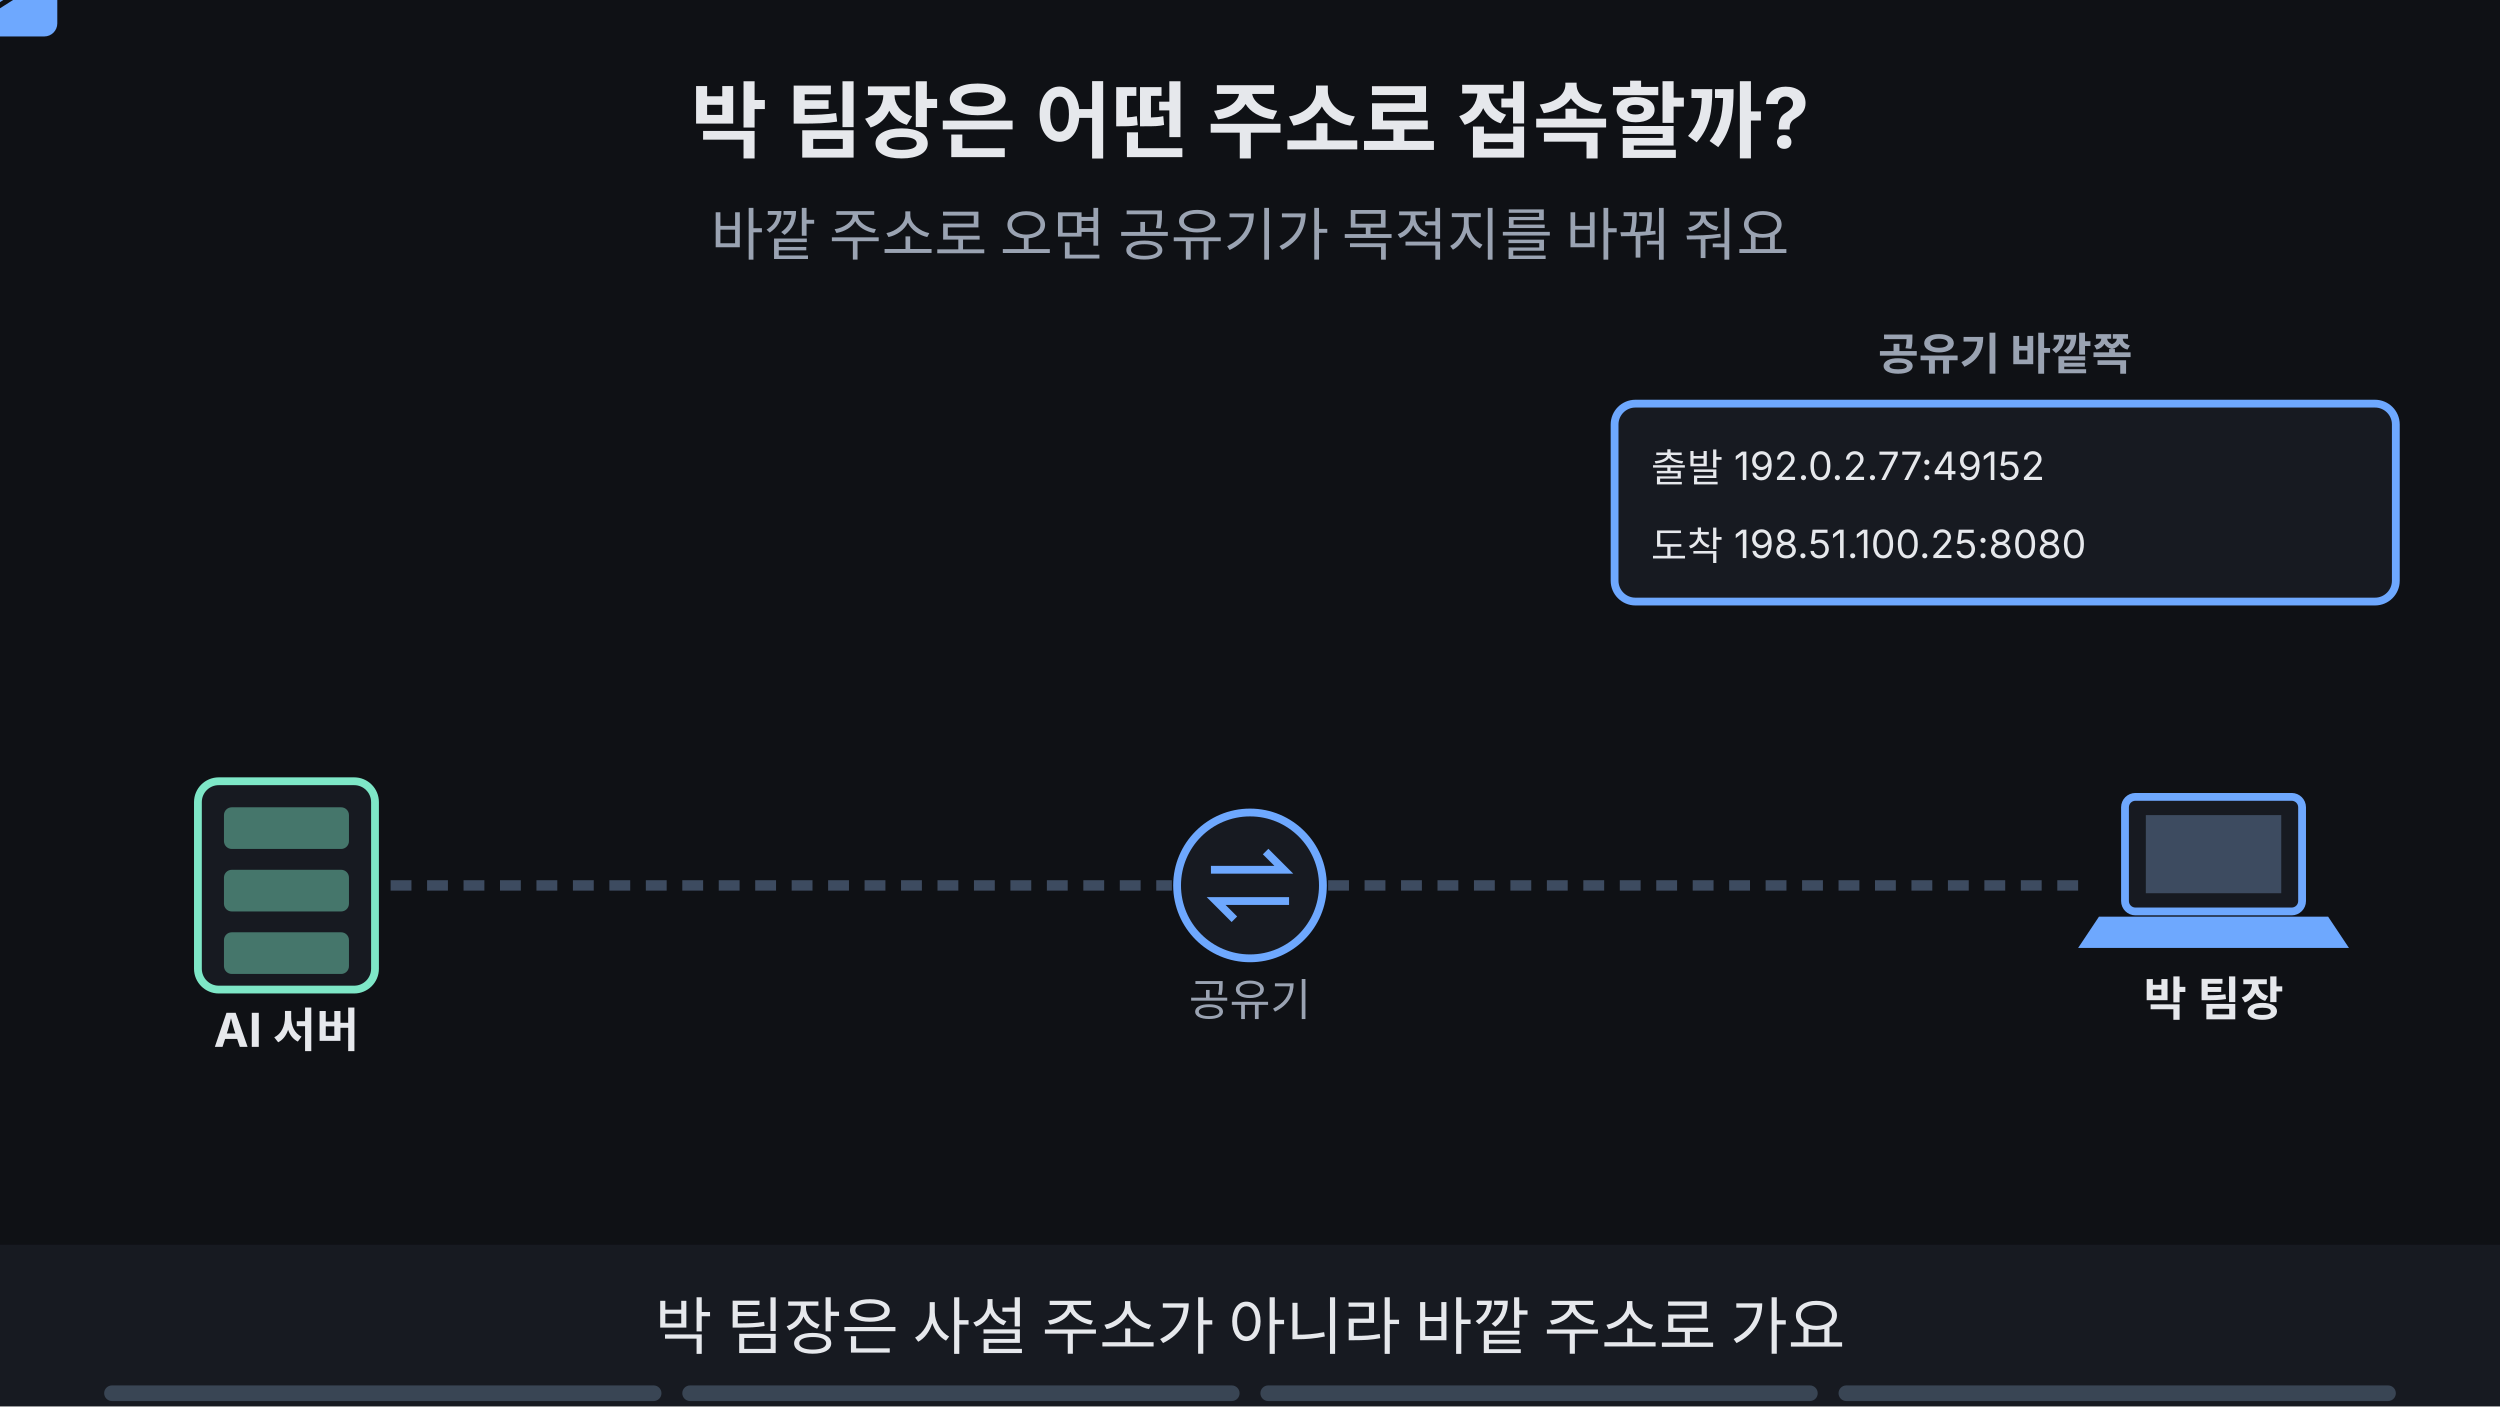
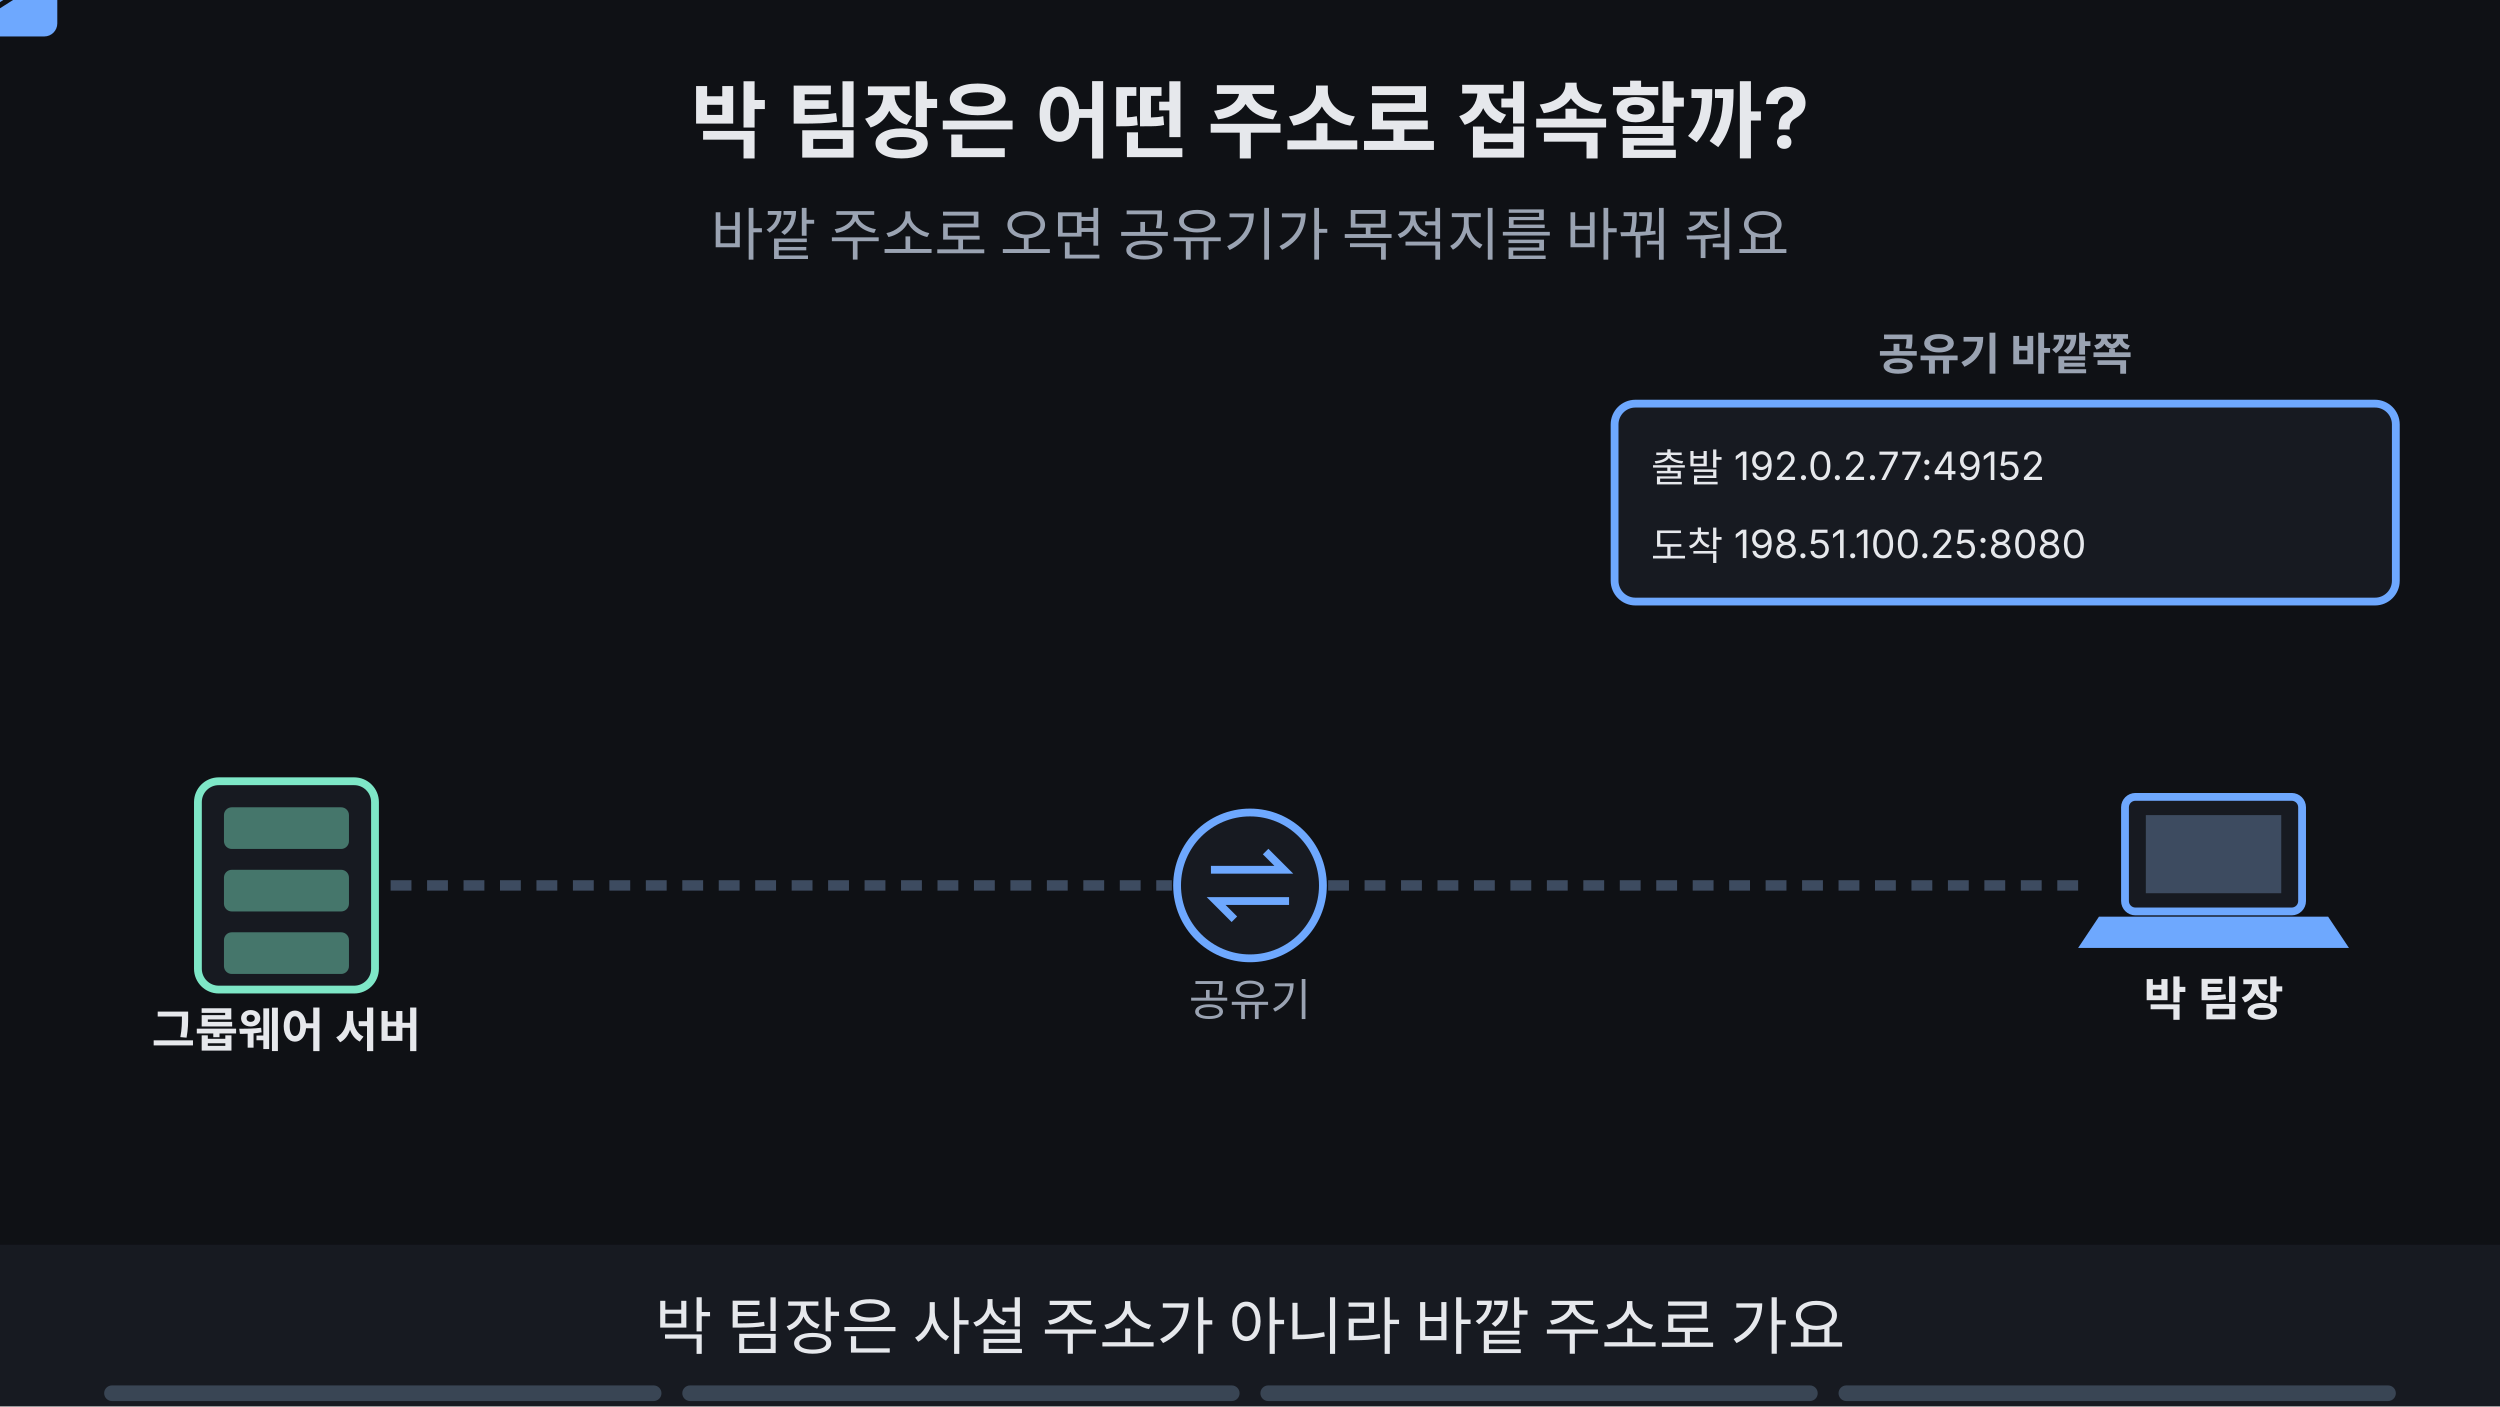
<svg xmlns="http://www.w3.org/2000/svg" viewBox="0 0 960 540" width="960" height="540" font-family="-apple-system,'Apple SD Gothic Neo','Segoe UI',sans-serif">
  <rect width="960" height="540" fill="#0f1115" />
  <text x="480" y="58" text-anchor="middle" font-size="32" font-weight="700" fill="#e6e8ec">박 팀장은 어떤 주소로 접속할까?</text>
  <text x="480" y="98" text-anchor="middle" font-size="22" fill="#9aa3b2">바깥 주소로 오면 공유기가 목적지를 바꿔 줘요</text>
  <rect x="76" y="300" width="68" height="80" rx="8" fill="#171a21" stroke="#7ee7c7" stroke-width="3" />
  <rect x="86" y="310" width="48" height="16" rx="3" fill="#7ee7c7" fill-opacity="0.45" />
  <rect x="86" y="334" width="48" height="16" rx="3" fill="#7ee7c7" fill-opacity="0.45" />
  <rect x="86" y="358" width="48" height="16" rx="3" fill="#7ee7c7" fill-opacity="0.45" />
-   <text x="110" y="402" text-anchor="middle" font-size="18" font-weight="700" fill="#e6e8ec">AI 서버</text>
+   <text x="110" y="402" text-anchor="middle" font-size="18" font-weight="700" fill="#e6e8ec">그룹웨어 서버</text>
  <circle cx="480" cy="340" r="28" fill="#171a21" stroke="#6ea8fe" stroke-width="3" />
  <path d="M465 334 h28 l-7 -7 M495 346 h-28 l7 7" fill="none" stroke="#6ea8fe" stroke-width="3" />
  <text x="480" y="390" text-anchor="middle" font-size="17" fill="#9aa3b2">공유기</text>
  <rect x="816" y="306" width="68" height="44" rx="4" fill="#171a21" stroke="#6ea8fe" stroke-width="3" />
  <rect x="824" y="313" width="52" height="30" fill="#3d4b60" />
  <polygon points="806,352 894,352 902,364 798,364" fill="#6ea8fe" />
  <text x="850" y="390" text-anchor="middle" font-size="18" font-weight="700" fill="#e6e8ec">박 팀장</text>
  <line x1="150" y1="340" x2="450" y2="340" stroke="#3d4b60" stroke-width="4" stroke-dasharray="8 6" />
  <line x1="510" y1="340" x2="800" y2="340" stroke="#3d4b60" stroke-width="4" stroke-dasharray="8 6" />
  <g>
    <text x="770" y="142" text-anchor="middle" font-size="17" font-weight="700" fill="#9aa3b2">공유기 바깥쪽</text>
    <rect x="620" y="155" width="300" height="76" rx="8" fill="#171a21" stroke="#6ea8fe" stroke-width="3" />
    <text x="634" y="185" text-anchor="start" font-size="15" fill="#e6e8ec">출발 192.0.2.77:49152</text>
    <text x="634" y="215" text-anchor="start" font-size="15" fill="#e6e8ec">도착 198.51.100.25:8080</text>
  </g>
  <g opacity="1">
    <animate attributeName="opacity" values="1;1;0;0" keyTimes="0;0.235;0.250;1" dur="16s" repeatCount="indefinite" />
    <g>
      <animateTransform attributeName="transform" type="translate" values="800,340;800,340;540,340;540,340" keyTimes="0.000;0.025;0.225;1.000" dur="16s" repeatCount="indefinite" />
      <rect x="-22" y="-14" width="44" height="28" rx="5" fill="#6ea8fe" />
      <path d="M-22 -12 l22 14 l22 -14" fill="none" stroke="#0f1115" stroke-width="2" />
    </g>
  </g>
  <g opacity="0">
    <animate attributeName="opacity" values="0;0;1;1;0;0" keyTimes="0;0.250;0.265;0.735;0.750;1" dur="16s" repeatCount="indefinite" />
    <rect x="355" y="235" width="250" height="40" rx="6" fill="#171a21" stroke="#ffb454" stroke-width="3" />
    <text x="480.0" y="260.04" text-anchor="middle" font-size="14" font-weight="700" fill="#ffb454">8080 → 192.168.10.50:8080</text>
  </g>
  <g opacity="0">
    <animate attributeName="opacity" values="0;0;1;1;0;0" keyTimes="0;0.250;0.265;0.485;0.500;1" dur="16s" repeatCount="indefinite" />
    <rect x="351" y="231" width="258" height="48" rx="10" fill="none" stroke="#ffb454" stroke-width="5" />
  </g>
  <g opacity="0">
    <animate attributeName="opacity" values="0;0;1;1" keyTimes="0;0.500;0.515;1" dur="16s" repeatCount="indefinite" />
    <text x="190" y="142" text-anchor="middle" font-size="17" font-weight="700" fill="#9aa3b2">공유기 안쪽</text>
    <rect x="40" y="155" width="300" height="76" rx="8" fill="#171a21" stroke="#7ee7c7" stroke-width="3" />
    <text x="54" y="185" text-anchor="start" font-size="15" fill="#e6e8ec">출발 192.0.2.77:49152</text>
    <text x="54" y="215" text-anchor="start" font-size="15" fill="#e6e8ec">도착 192.168.10.50:8080</text>
  </g>
  <g opacity="0">
    <animate attributeName="opacity" values="0;0;1;1;0;0" keyTimes="0;0.500;0.515;0.735;0.750;1" dur="16s" repeatCount="indefinite" />
    <rect x="42" y="191" width="296" height="34" rx="10" fill="none" stroke="#ffb454" stroke-width="5" />
  </g>
  <g opacity="0">
    <animate attributeName="opacity" values="0;0;1;1;0;0" keyTimes="0;0.500;0.515;0.735;0.750;1" dur="16s" repeatCount="indefinite" />
    <g>
      <animateTransform attributeName="transform" type="translate" values="440,340;440,340;170,340;170,340" keyTimes="0.000;0.525;0.725;1.000" dur="16s" repeatCount="indefinite" />
      <rect x="-22" y="-14" width="44" height="28" rx="5" fill="#7ee7c7" />
      <path d="M-22 -12 l22 14 l22 -14" fill="none" stroke="#0f1115" stroke-width="2" />
    </g>
  </g>
  <g opacity="0">
    <animate attributeName="opacity" values="0;0;1;1" keyTimes="0;0.500;0.515;1" dur="16s" repeatCount="indefinite" />
    <circle cx="110" cy="265" r="16" fill="#7ee7c7" />
    <path d="M102 265 l6 6 l11 -12" fill="none" stroke="#0f1115" stroke-width="4" />
  </g>
  <g opacity="0">
    <animate attributeName="opacity" values="0;0;1;1" keyTimes="0;0.750;0.765;1" dur="16s" repeatCount="indefinite" />
    <rect x="260" y="424" width="440" height="33" rx="16" fill="#ffb454" stroke="#ffb454" stroke-width="2" />
    <text x="480" y="446.12" text-anchor="middle" font-size="17" font-weight="700" fill="#0f1115">박 팀장은 198.51.100.25:8080가 답한 것으로 봐요</text>
  </g>
  <rect x="0" y="478" width="960" height="62" fill="#171a21" />
  <g opacity="1">
    <animate attributeName="opacity" values="1;1;0;0" keyTimes="0;0.235;0.250;1" dur="16s" repeatCount="indefinite" />
    <text x="480" y="518" text-anchor="middle" font-size="24" fill="#e6e8ec">박 팀장은 사설 주소가 아니라 바깥 주소로 가요</text>
  </g>
  <g opacity="0">
    <animate attributeName="opacity" values="0;0;1;1;0;0" keyTimes="0;0.250;0.265;0.485;0.500;1" dur="16s" repeatCount="indefinite" />
    <text x="480" y="518" text-anchor="middle" font-size="24" fill="#e6e8ec">공유기가 8080 줄을 찾아 목적지를 바꿔요</text>
  </g>
  <g opacity="0">
    <animate attributeName="opacity" values="0;0;1;1;0;0" keyTimes="0;0.500;0.515;0.735;0.750;1" dur="16s" repeatCount="indefinite" />
    <text x="480" y="518" text-anchor="middle" font-size="24" fill="#e6e8ec">목적지가 192.168.10.50:8080으로 바뀌어요</text>
  </g>
  <g opacity="0">
    <animate attributeName="opacity" values="0;0;1;1" keyTimes="0;0.750;0.765;1" dur="16s" repeatCount="indefinite" />
    <text x="480" y="518" text-anchor="middle" font-size="24" fill="#e6e8ec">응답은 198.51.100.25:8080이 한 것처럼 보여요</text>
  </g>
  <g aria-label="재생 진행 막대" data-stage-count="4">
    <g class="progress-segment" data-stage="1">
      <rect x="40" y="532" width="214" height="6" rx="3" fill="#394554" />
      <rect x="40" y="532" width="0" height="6" rx="3" fill="#ff3434">
        <animate attributeName="width" values="0;214;214" keyTimes="0;0.25;1" dur="16s" repeatCount="indefinite" />
      </rect>
    </g>
    <g class="progress-segment" data-stage="2">
      <rect x="262" y="532" width="214" height="6" rx="3" fill="#394554" />
      <rect x="262" y="532" width="0" height="6" rx="3" fill="#ff3434">
        <animate attributeName="width" values="0;0;214;214" keyTimes="0;0.25;0.5;1" dur="16s" repeatCount="indefinite" />
      </rect>
    </g>
    <g class="progress-segment" data-stage="3">
      <rect x="484" y="532" width="214" height="6" rx="3" fill="#394554" />
      <rect x="484" y="532" width="0" height="6" rx="3" fill="#ff3434">
        <animate attributeName="width" values="0;0;214;214" keyTimes="0;0.5;0.75;1" dur="16s" repeatCount="indefinite" />
      </rect>
    </g>
    <g class="progress-segment" data-stage="4">
      <rect x="706" y="532" width="214" height="6" rx="3" fill="#394554" />
      <rect x="706" y="532" width="0" height="6" rx="3" fill="#ff3434">
        <animate attributeName="width" values="0;0;214" keyTimes="0;0.75;1" dur="16s" repeatCount="indefinite" />
      </rect>
    </g>
  </g>
</svg>
